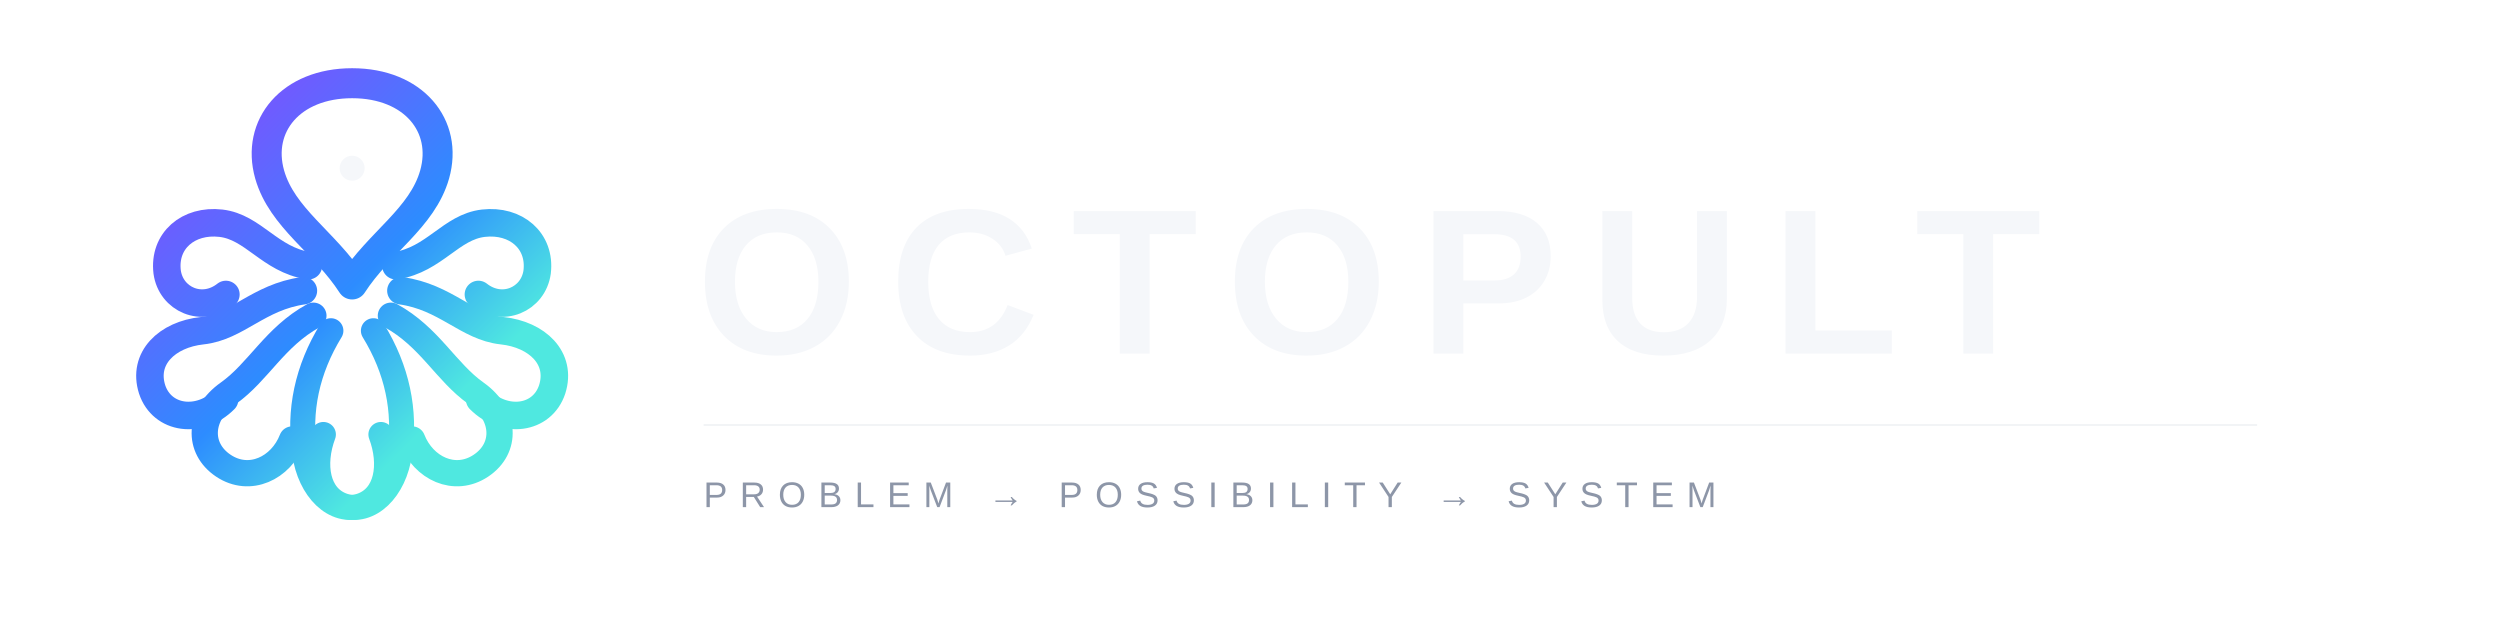
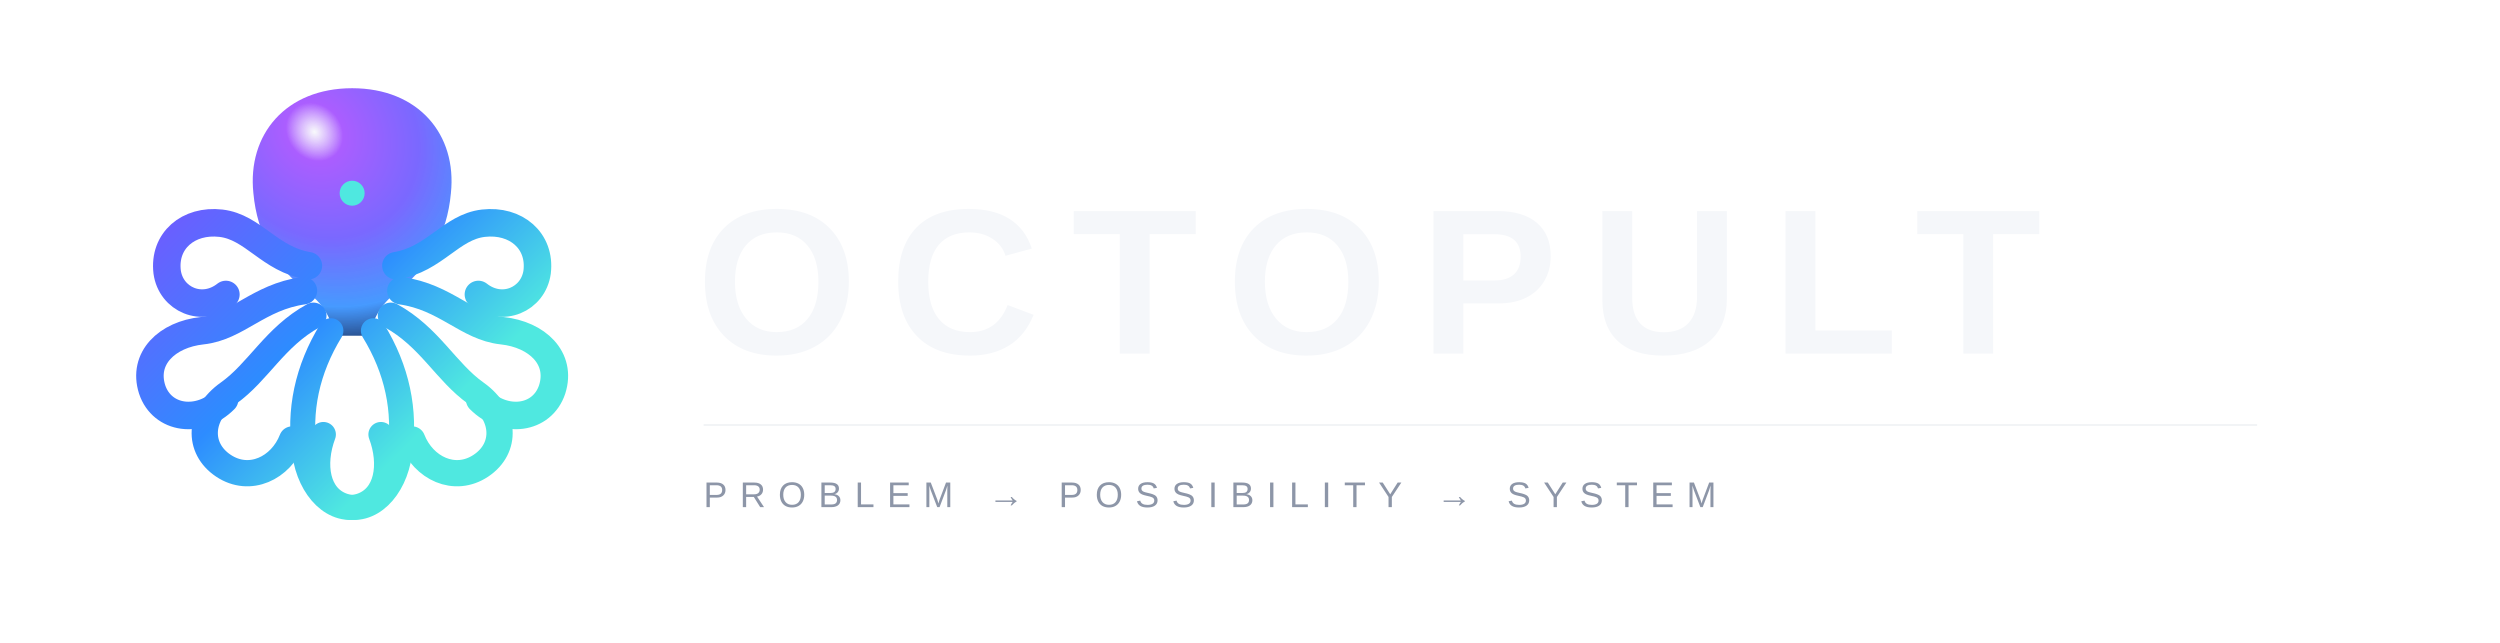
<svg xmlns="http://www.w3.org/2000/svg" width="1400" height="360" viewBox="0 0 1400 360" fill="none">
  <defs>
    <linearGradient id="g" x1="34" y1="24" x2="338" y2="330" gradientUnits="userSpaceOnUse">
      <stop stop-color="#A450FF" />
      <stop offset=".38" stop-color="#6E5CFF" />
      <stop offset=".72" stop-color="#2D8CFF" />
      <stop offset="1" stop-color="#4FE8E0" />
    </linearGradient>
+     <radialGradient id="head" cx="0" cy="0" r="1" gradientUnits="userSpaceOnUse" gradientTransform="translate(226 117) rotate(49) scale(190 164)">
+       <stop stop-color="#F5F7FA" stop-opacity=".72" />
+       <stop offset=".13" stop-color="#A450FF" stop-opacity=".92" />
+       <stop offset=".48" stop-color="#6E5CFF" stop-opacity=".92" />
+       <stop offset=".78" stop-color="#2D8CFF" stop-opacity=".88" />
+       <stop offset="1" stop-color="#172044" />
+     </radialGradient>
  </defs>
-   <g transform="translate(18 -8) scale(.70)" stroke="url(#g)" fill="none" stroke-linecap="round" stroke-linejoin="round">
-     <path d="M256 78C305 78 333 112 322 151C312 186 278 205 256 239C234 205 200 186 190 151C179 112 207 78 256 78Z" stroke-width="24" />
-     <path d="M221 224C190 219 177 193 151 190C125 187 105 204 108 229C111 251 136 262 155 247" stroke-width="22" />
-     <path d="M217 244C181 249 164 273 136 276C108 279 88 298 96 323C104 347 134 351 154 331" stroke-width="22" />
-     <path d="M225 264C194 281 181 309 157 326C133 343 132 370 153 384C174 398 199 386 208 363" stroke-width="21" />
-     <path d="M239 276C220 307 213 340 218 374C222 403 242 423 263 416C284 409 288 383 279 359" stroke-width="20" />
-     <path d="M291 224C322 219 335 193 361 190C387 187 407 204 404 229C401 251 376 262 357 247" stroke-width="22" />
-     <path d="M295 244C331 249 348 273 376 276C404 279 424 298 416 323C408 347 378 351 358 331" stroke-width="22" />
-     <path d="M287 264C318 281 331 309 355 326C379 343 380 370 359 384C338 398 313 386 304 363" stroke-width="21" />
-     <path d="M273 276C292 307 299 340 294 374C290 403 270 423 249 416C228 409 224 383 233 359" stroke-width="20" />
-     <circle cx="256" cy="146" r="10" fill="#F5F7FA" stroke="none" />
+   <g transform="translate(18 -8) scale(.70)">
+     <path d="M256 82C309 82 340 119 335 166C332 199 317 225 293 244C281 253 273 264 270 280H242C239 264 231 253 219 244C195 225 180 199 177 166C172 119 203 82 256 82Z" fill="url(#head)" />
+     <g stroke="url(#g)" fill="none" stroke-linecap="round" stroke-linejoin="round">
+       <path d="M221 224C190 219 177 193 151 190C125 187 105 204 108 229C111 251 136 262 155 247" stroke-width="22" />
+       <path d="M217 244C181 249 164 273 136 276C108 279 88 298 96 323C104 347 134 351 154 331" stroke-width="22" />
+       <path d="M225 264C194 281 181 309 157 326C133 343 132 370 153 384C174 398 199 386 208 363" stroke-width="21" />
+       <path d="M239 276C220 307 213 340 218 374C222 403 242 423 263 416C284 409 288 383 279 359" stroke-width="20" />
+       <path d="M291 224C322 219 335 193 361 190C387 187 407 204 404 229C401 251 376 262 357 247" stroke-width="22" />
+       <path d="M295 244C331 249 348 273 376 276C404 279 424 298 416 323C408 347 378 351 358 331" stroke-width="22" />
+       <path d="M287 264C318 281 331 309 355 326C379 343 380 370 359 384C338 398 313 386 304 363" stroke-width="21" />
+       <path d="M273 276C292 307 299 340 294 374C290 403 270 423 249 416C228 409 224 383 233 359" stroke-width="20" />
+     </g>
+     <circle cx="256" cy="166" r="10" fill="#4FE8E0" />
  </g>
  <text x="390" y="198" fill="#F5F7FA" font-family="Arial, Helvetica, sans-serif" font-size="116" font-weight="700" letter-spacing="18">OCTOPULT</text>
  <line x1="394" y1="238" x2="1264" y2="238" stroke="#A7AFBF" stroke-opacity=".16" />
  <text x="394" y="284" fill="#8D96A8" font-family="Arial, Helvetica, sans-serif" font-size="20" font-weight="500" letter-spacing="7">PROBLEM → POSSIBILITY → SYSTEM</text>
</svg>
